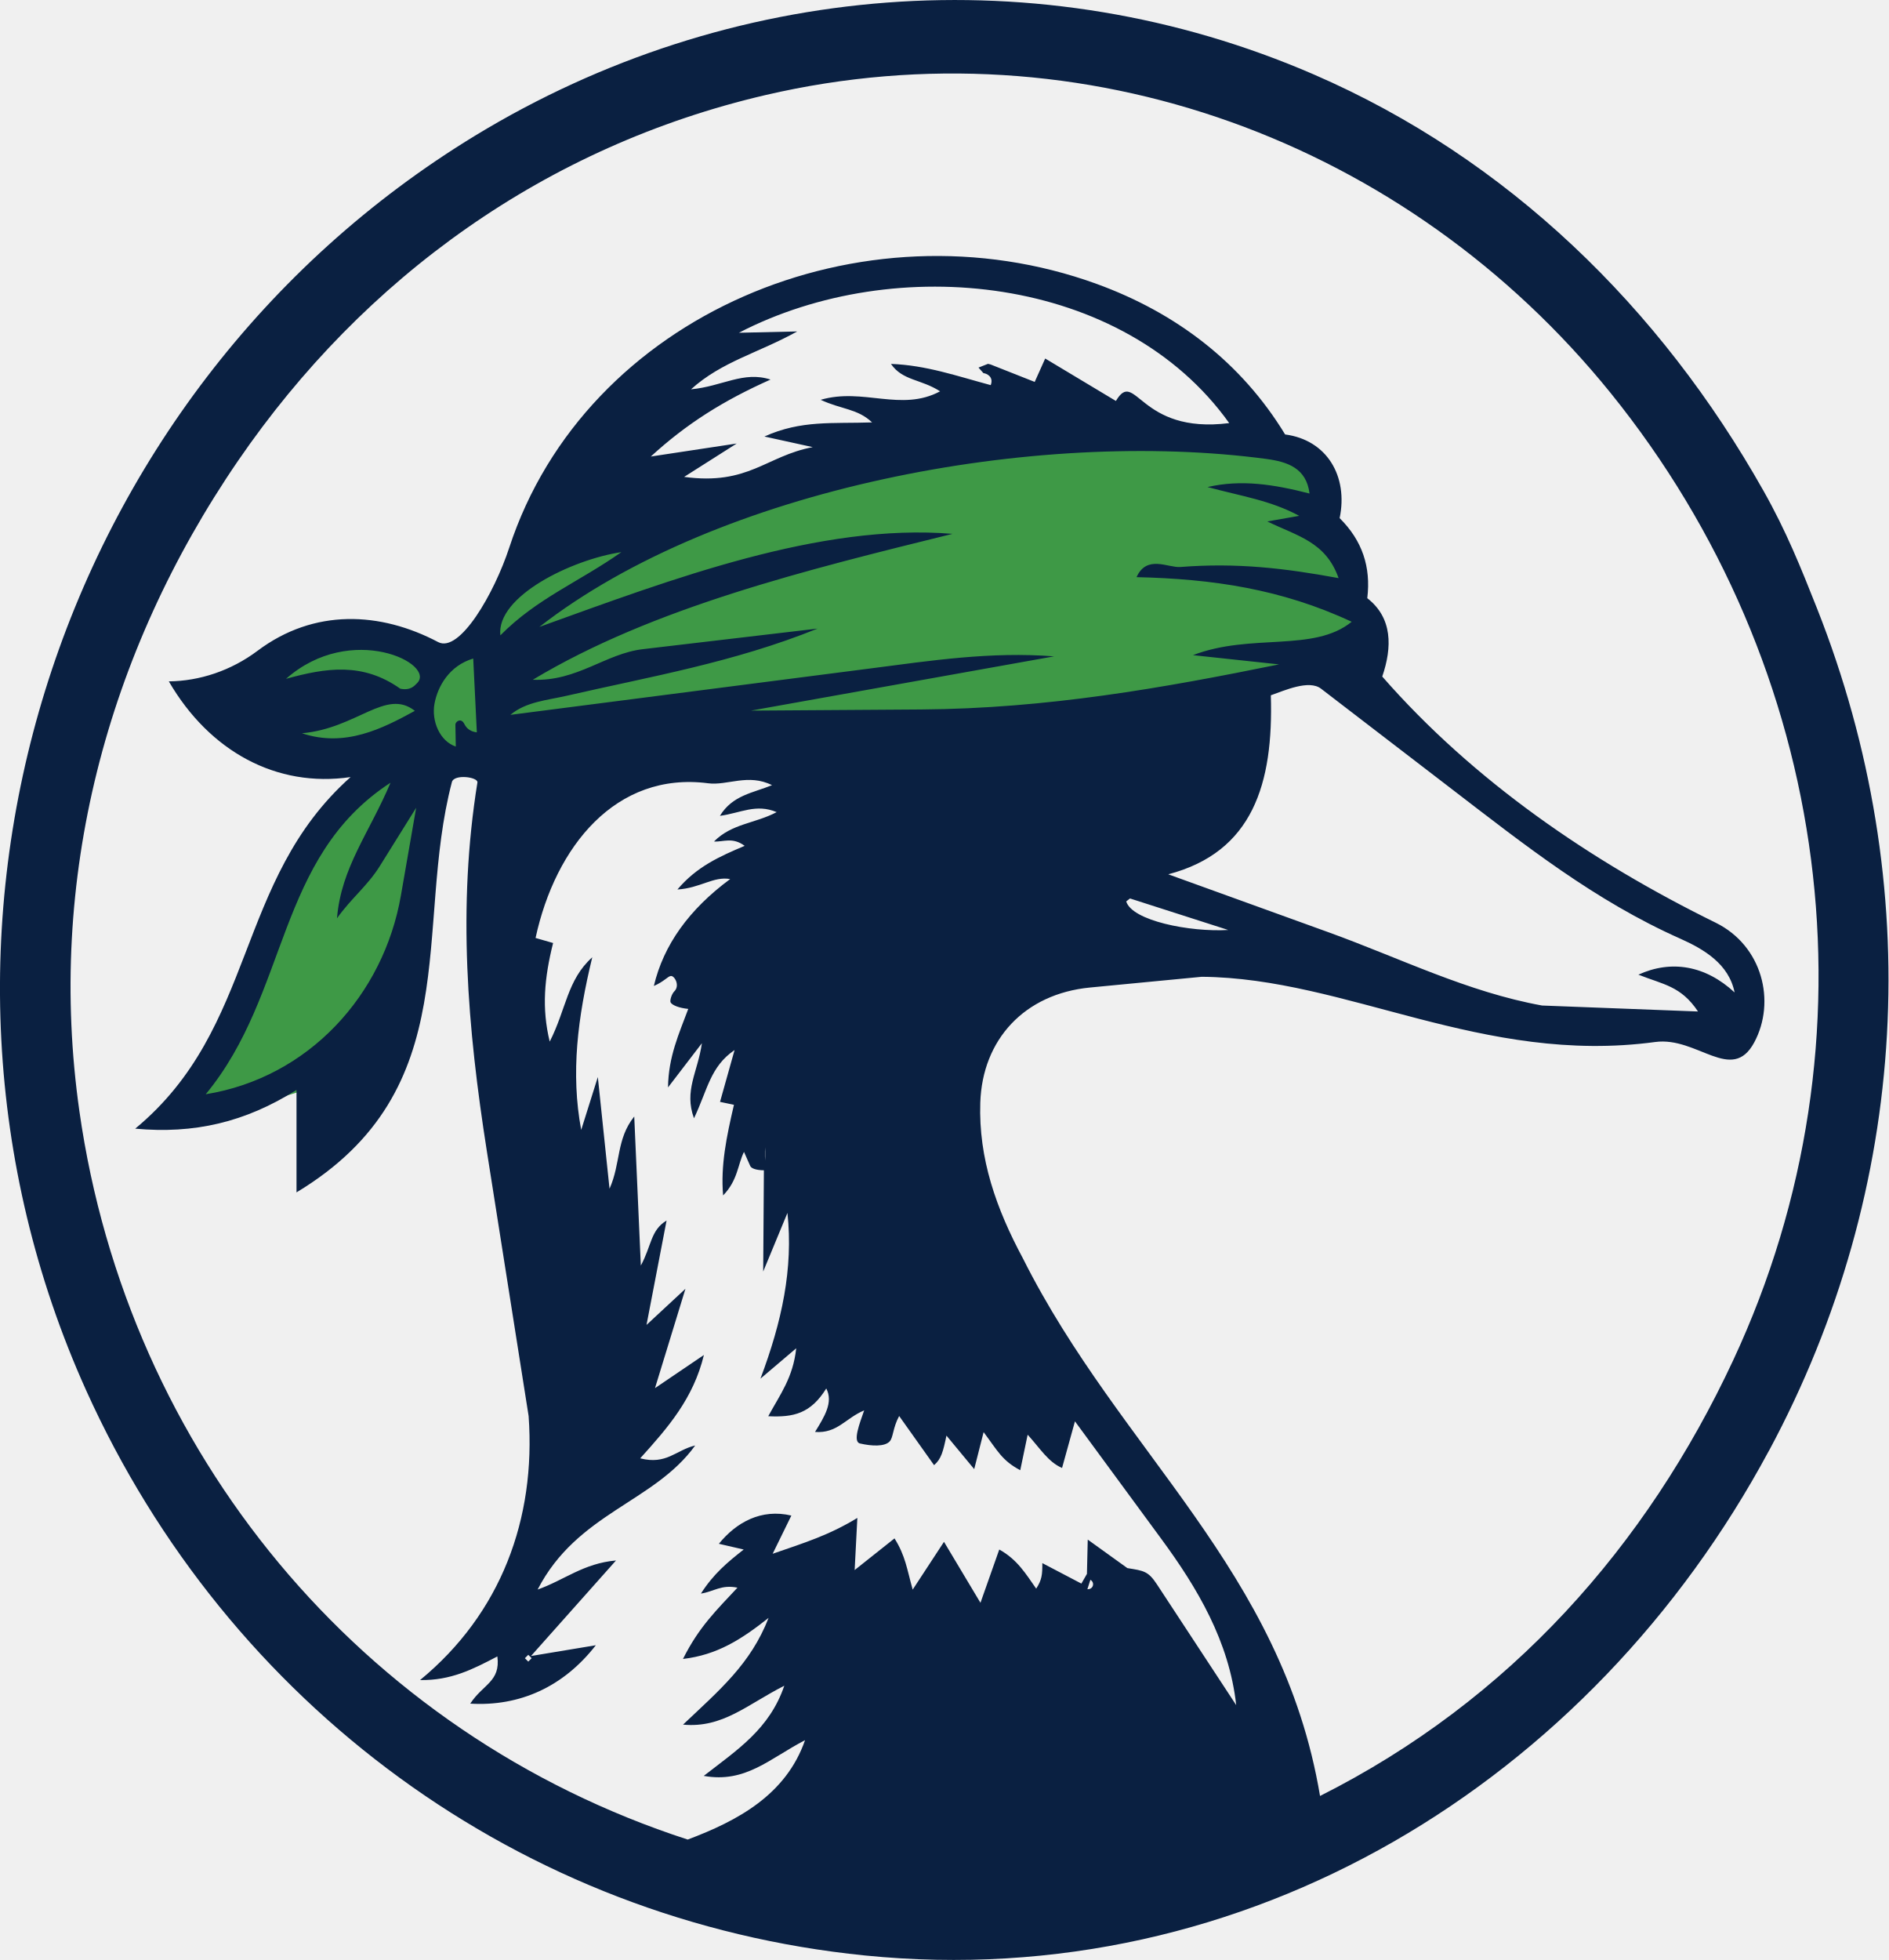
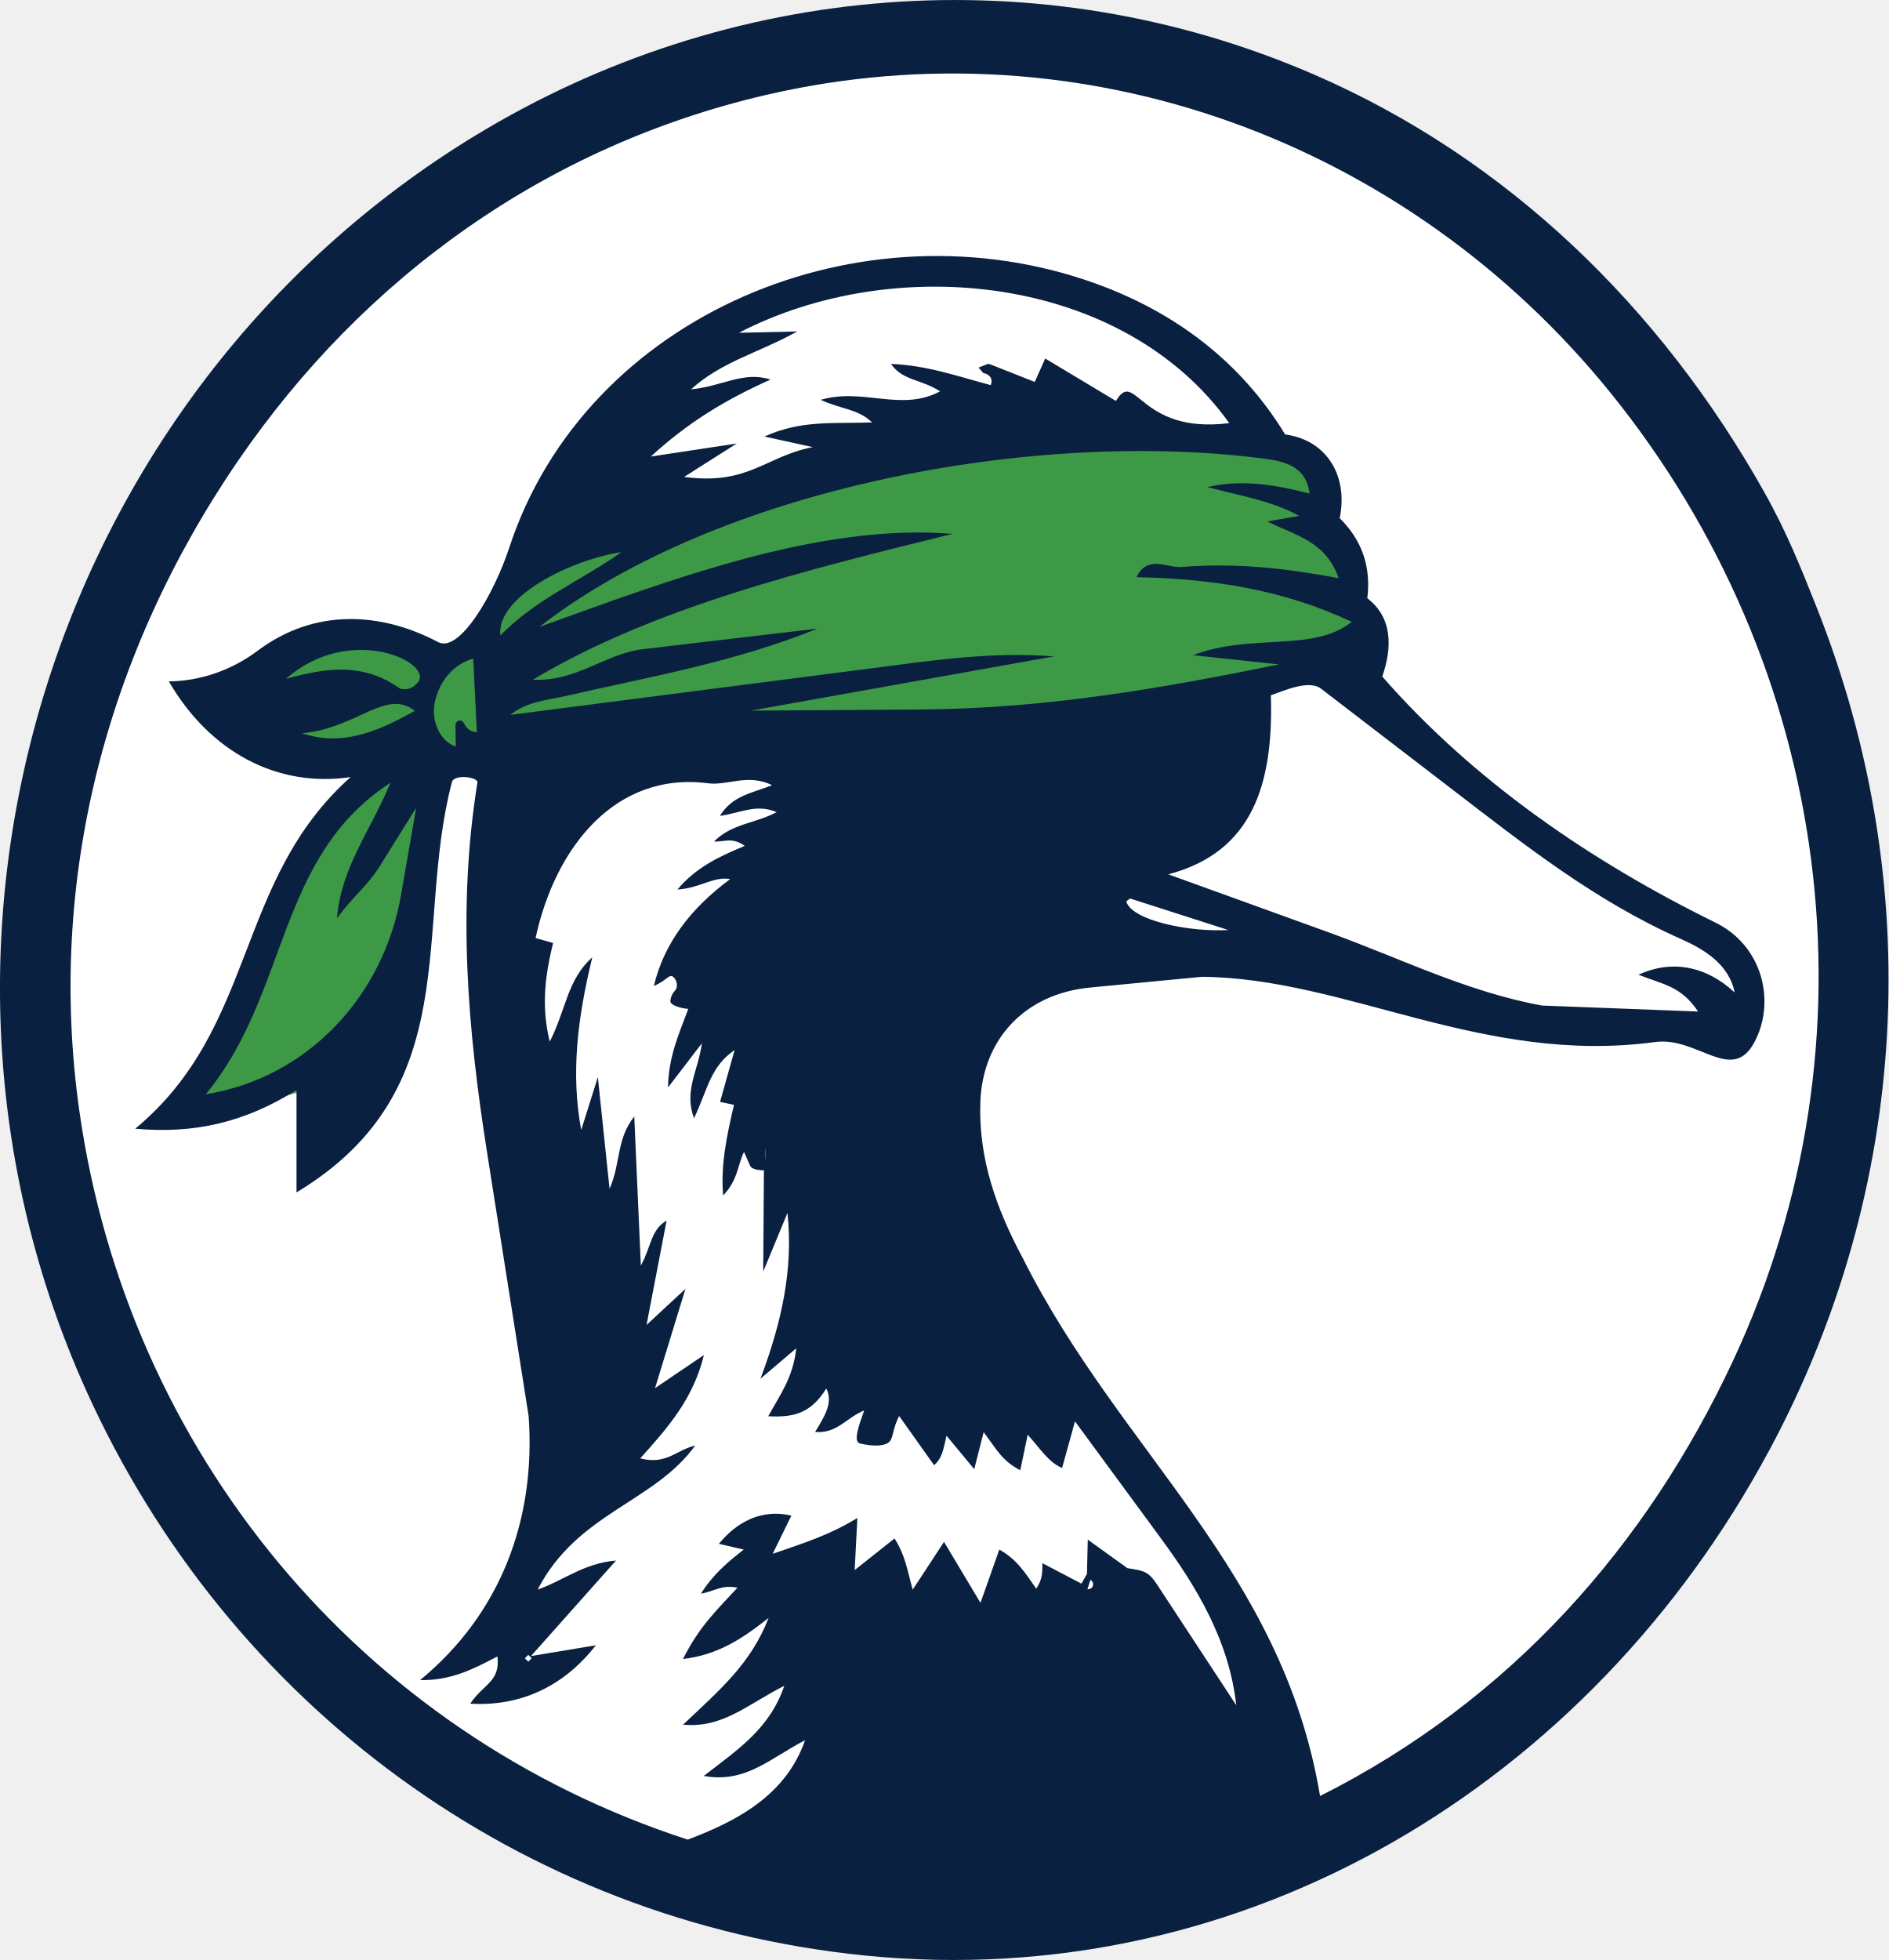
- <svg xmlns="http://www.w3.org/2000/svg" id="Layer_1" version="1.1" viewBox="0 0 329.34 341.74">
+ <svg xmlns="http://www.w3.org/2000/svg" id="Layer_1" version="1.1" viewBox="0 0 329.35 341.73">
  <defs>
    <style>
      .st0 {
        fill: #3e9946;
      }

      .st1 {
+         fill: #fff;
+       }
+ 
+       .st2 {
        fill: #0a2041;
      }
    </style>
  </defs>
-   <path class="st0" d="M51.1,112.19l-12.85,8.23,10.54,8.56s6.92,2.64,8.56,2.96,8.23,1.32,8.23,1.32l-7.91,9.22-19.43,41.83s-11.53,10.21-7.58,9.88,11.2-1.32,11.2-1.32c0,0,13.83-2.31,17.79-6.26s16.47-38.87,16.47-38.87l2.31-14.82s11.2-3.29,13.18-3.29,92.89-1.65,92.89-1.65l44.8-11.2,10.87-5.27-3.29-11.86-5.93-11.2.33-6.59s-8.56-5.6-9.55-5.6h-53.03l-51.39,13.51s-8.56,2.31-13.18,3.62-12.19,7.91-13.51,8.89-6.92,8.23-7.91,8.56-3.62,5.6-3.62,5.6c0,0-6.92-4.61-7.91-4.94s-5.27-.66-6.92-.99-13.18,1.65-13.18,1.65Z" />
-   <path class="st1" d="M308.5,252.94c-31.04,57.76-91.02,94.7-157.66,88.01-59.97-6.02-111.09-43.69-135.83-98.56C-20.51,163.58,8.94,68.68,82.83,23.67,127.14-3.31,181.36-7.71,229.12,12.98c33.88,14.68,60.46,40.72,78.42,72.58,4.01,7.11,6.51,13.37,9.38,20.61,19,48.08,16.23,100.92-8.41,146.77ZM189.56,274.41l.14-5.97,6.91,4.97c2.88.46,3.64.53,5.16,2.84l13.82,21.05c-1.22-11.14-6.82-20.49-13.03-28.94l-15.09-20.54-2.25,8.13c-2.43-1.05-3.81-3.4-6-5.8l-1.29,6.19c-3.19-1.68-3.97-3.41-6.39-6.64l-1.64,6.45-4.84-5.84c-.58,2.78-.91,4.08-2.16,5.15l-6.09-8.57c-1.15,2.14-1,3.78-1.69,4.47-.88.87-3.03.81-5.14.32-1.32-.31-.05-3.53.73-5.77-3.28,1.37-4.69,4.05-8.57,3.76,1.64-2.67,3.22-5.16,1.96-7.58-2.71,4.36-5.67,5.06-10.12,4.84,2.1-3.86,4.32-6.72,4.88-11.85l-6.24,5.3c3.73-9.92,5.74-19.13,4.71-28.9l-4.23,10.22.12-17.65c-1.38-.02-2.2-.33-2.39-.77l-1.08-2.44c-1.09,2.19-1.07,4.95-3.64,7.59-.45-5.23.59-10.23,1.89-15.8l-2.43-.51,2.54-9.04c-4.26,2.91-4.69,6.89-7.08,11.9-1.77-4.84.65-8,1.38-13.09l-5.91,7.71c.07-5.36,1.9-9.32,3.53-13.69-1.59-.16-2.74-.62-3.06-1.1-.21-.32.17-1.5.61-1.94,1.06-1.03.06-2.75-.57-2.7-.54.04-1.17.96-2.98,1.74,1.69-7.15,6.13-13.34,13.31-18.64-2.92-.52-5.21,1.58-9.2,1.82,3.35-3.97,7.34-5.76,11.73-7.61-2.14-1.59-3.72-.65-5.35-.76,3.13-3.15,7.12-3.11,10.93-5.12-3.61-1.52-6.28.16-9.9.65,2.21-3.62,5.77-3.99,9.09-5.35-4.15-2.08-7.81.11-11.14-.33-16.09-2.09-26.64,11.01-30.1,26.97l3.06.88c-1.53,6.11-2.01,11.36-.59,17.19,2.88-5.63,3.03-10.77,7.42-14.7-2.55,10.52-3.78,20.19-1.93,30.1l2.9-9.22,2.04,19.47c1.98-4.42,1.15-8.64,4.31-12.59l1.15,25.99c1.89-3.48,1.69-6.17,4.49-7.85l-3.5,18.2,6.79-6.3-5.31,17.32,8.53-5.78c-1.84,7.58-6.23,12.62-11.11,18.02,4.59,1.18,6.24-1.45,9.59-2.24-7.19,9.97-20.55,11.7-27.48,25.12,4.68-1.66,7.98-4.57,13.67-5.07l-14.83,16.66,11.31-1.88c-5.65,7.26-13.28,10.7-21.9,10.18,2.23-3.41,5.3-3.82,4.73-8.23-4.3,2.25-8.11,4.21-13.48,4.12,14.08-11.58,20.22-28.07,18.93-46.03l-7.26-46.03c-3.42-21.7-5.17-42.72-1.67-64.44.15-.95-4.07-1.52-4.45-.07-6.69,25.53,2.74,53.55-27.1,71.54v-17.86c-8.96,5.65-17.88,7.7-28.13,6.75,21.32-17.64,17.27-43.23,37.56-61.3-12.92,1.9-24.61-4.49-31.7-16.69,5.37-.05,10.86-1.87,15.46-5.32,9.9-7.44,21.46-6.83,31.51-1.53,3.74,1.97,9.78-8.47,12.4-16.46,13.34-40.68,61.6-60.83,102.44-45.99,13.89,5.05,25.25,13.72,32.87,26.25,7.3.96,11.03,7.29,9.51,14.59,3.94,3.9,5.48,8.5,4.82,13.96,4.42,3.43,4.36,8.55,2.61,13.66,15.95,18.24,36.45,32.26,58.15,42.92,8.17,4.02,10.54,13.78,6.72,20.88-3.91,7.25-9.93-1.07-17.26-.08-30.15,4.07-53.83-11.17-79.09-11.37l-19.47,1.87c-11.46,1.1-18.79,9.09-19.15,20.07-.32,9.76,2.79,18.51,7.45,27.19,17.01,33.87,45.18,54.15,51.8,93.7,33.19-16.69,56.96-43.62,72.05-75.96,26.08-55.9,17.25-120.86-21.37-168.66C245.42,24.67,188.9,3.69,133.52,16.57c-38.15,8.88-70.01,31.67-92.01,63.78-22.95,33.5-33.4,73.11-27.66,113.42,8.45,59.36,49,108.43,106.08,126.97,8.71-3.27,17.15-7.79,20.47-17.33-6.21,3.22-10.36,7.54-17.67,6.23,5.91-4.59,11.46-8.16,14.05-15.72-6.45,3.26-10.72,7.43-17.66,6.78,6.4-6.06,11.79-10.57,14.92-18.61-4.75,3.76-8.97,6.46-14.93,7.16,2.8-5.61,5.87-8.53,9.5-12.43-2.83-.58-4.1.69-6.37,1.03,2.22-3.47,4.64-5.46,7.46-7.68l-4.33-1c3.05-3.75,7.38-6.16,12.64-4.92l-3.26,6.66c5.7-1.97,9.81-3.23,14.77-6.25l-.47,9.09,6.95-5.52c1.92,3.07,2.15,5.29,3.17,8.93l5.46-8.33,6.36,10.63,3.28-9.29c3.16,1.75,4.63,4.25,6.44,6.82,1-1.55,1.08-2.45,1.07-4.45l6.81,3.57.97-1.69ZM172.76,63.55l7.69,3.04,1.83-4.08,12.33,7.4c3.46-5.8,3.97,5.87,19.76,3.86-18.43-25.81-58.2-29.9-85.51-15.75l10.17-.23c-6.81,3.78-13.14,5.23-18.52,10.09,5.43-.5,9.13-3.24,13.87-1.7-8.21,3.66-14.61,7.67-20.88,13.42l14.98-2.27-9.17,5.82c11.23,1.52,14.26-3.64,22.43-5.19l-8.43-1.85c6.43-2.9,11.86-2.22,18.78-2.46-2.52-2.41-5.34-2.25-8.97-3.94,7.41-2.17,14.03,2.16,20.83-1.48-3.35-2.16-6.54-1.83-8.57-4.78,6.16.23,11.45,2.1,17.4,3.7.58-1.51-.79-2.05-1.27-2.09l-.86-.97,1.65-.65.47.11ZM160.65,123.7c21.9-.15,42.17-3.74,62.41-7.86l-15.01-1.61c10.16-3.9,21.06-.43,27.68-5.82-12.26-5.72-24.28-7.48-37.52-7.78,1.79-3.96,5.51-1.6,7.64-1.77,9.95-.78,18.31.23,27.6,1.94-2.25-6.35-7.18-7.32-12.43-9.88l5.56-.98c-5.04-2.71-9.95-3.39-15.99-5.02,5.88-1.35,11.5-.48,17.79,1.13-.55-4.44-3.84-5.53-7.52-6.03-40.27-5.37-95.66,5.03-126.8,29.29,23.16-8.35,48.9-18.12,72.06-16.23-25.38,6.27-52.21,12.83-73.2,25.44,7.75.31,12.69-4.57,19.17-5.33l30.49-3.59c-14.66,5.91-29.01,8.33-43.79,11.72-3.45.79-7.04,1.03-9.78,3.32l62.7-8.08c10.84-1.4,21.03-2.97,32.12-2.12l-52.85,9.46,29.68-.2ZM87.26,110.78c6.36-6.45,13.76-9.33,21.1-14.51-8.65,1.29-21.84,7.71-21.1,14.51ZM69.81,120.08c1.79.37,2.48-.53,2.89-.93,3.54-3.37-11.46-10.82-22.82-.79,7.01-1.94,13.38-2.91,19.93,1.72ZM83.16,127.7l-.63-12.88c-4.19,1.25-6.21,4.87-6.76,7.9-.54,2.98.91,6.5,3.72,7.45l-.07-3.84c0-.49.92-1.18,1.47-.25.25.42.63,1.4,2.26,1.61ZM296.13,176.36c-2.99-4.46-6.02-4.68-10.4-6.42,5.74-2.62,11.7-1.61,16.78,3.1-1-4.97-5.33-7.53-9.48-9.38-14.89-6.63-27.02-16.24-39.88-26.11l-22.76-17.47c-2.1-1.62-6.37.31-8.76,1.15.47,15.41-3.14,27.34-17.89,31.21l28.04,10.14c12.4,4.49,24.16,10.39,37.15,12.74l27.19,1.04ZM72.35,123.94c-5.07-3.98-10.07,3.05-19.69,3.91,7.51,2.51,14.02-.8,19.69-3.91ZM72.59,140.82l-6.36,10.2c-2.13,3.42-4.98,5.6-7.46,9.09.73-8.86,5.6-14.81,9.34-23.64-20.04,13.02-17.62,36.62-32.23,54.32,17.95-2.9,31.02-17.29,34.04-34.67l2.66-15.29ZM197.06,156.66l-.65.51c1,3.35,11.03,5.37,17.79,4.98l-17.14-5.5ZM133.43,200.03l-.02.77v.8l.02.77.02-.77v-.8l-.02-.77ZM190.16,275.45l-.52,1.64c1.04.05,1.34-1.17.52-1.64ZM92.13,288.53l-.59.59.59.59.59-.59-.59-.59Z" />
+   <circle class="st1" cx="166" cy="168.89" r="160" />
+   <path class="st0" d="M51.1,112.19l-12.85,8.23,10.54,8.56s6.92,2.64,8.56,2.96,8.23,1.32,8.23,1.32l-7.91,9.22-19.43,41.83s-11.53,10.21-7.58,9.88,11.2-1.32,11.2-1.32c0,0,13.83-2.31,17.79-6.26s16.47-38.87,16.47-38.87l2.31-14.82s11.2-3.29,13.18-3.29,92.89-1.65,92.89-1.65l44.8-11.2,10.87-5.27-3.29-11.86-5.93-11.2.33-6.59s-8.56-5.6-9.55-5.6h-53.03l-51.39,13.51s-8.56,2.31-13.18,3.62-12.19,7.91-13.51,8.89-6.92,8.23-7.91,8.56-3.62,5.6-3.62,5.6c0,0-6.92-4.61-7.91-4.94s-5.27-.66-6.92-.99-13.18,1.65-13.18,1.65l.02.03Z" />
+   <path class="st2" d="M308.5,252.94c-31.04,57.76-91.02,94.7-157.66,88.01-59.97-6.02-111.09-43.69-135.83-98.56C-20.51,163.58,8.94,68.68,82.83,23.67,127.14-3.31,181.36-7.71,229.12,12.98c33.88,14.68,60.46,40.72,78.42,72.58,4.01,7.11,6.51,13.37,9.38,20.61,19,48.08,16.23,100.92-8.41,146.77h0ZM189.56,274.41l.14-5.97,6.91,4.97c2.88.46,3.64.53,5.16,2.84l13.82,21.05c-1.22-11.14-6.82-20.49-13.03-28.94l-15.09-20.54-2.25,8.13c-2.43-1.05-3.81-3.4-6-5.8l-1.29,6.19c-3.19-1.68-3.97-3.41-6.39-6.64l-1.64,6.45-4.84-5.84c-.58,2.78-.91,4.08-2.16,5.15l-6.09-8.57c-1.15,2.14-1,3.78-1.69,4.47-.88.87-3.03.81-5.14.32-1.32-.31-.05-3.53.73-5.77-3.28,1.37-4.69,4.05-8.57,3.76,1.64-2.67,3.22-5.16,1.96-7.58-2.71,4.36-5.67,5.06-10.12,4.84,2.1-3.86,4.32-6.72,4.88-11.85l-6.24,5.3c3.73-9.92,5.74-19.13,4.71-28.9l-4.23,10.22.12-17.65c-1.38-.02-2.2-.33-2.39-.77l-1.08-2.44c-1.09,2.19-1.07,4.95-3.64,7.59-.45-5.23.59-10.23,1.89-15.8l-2.43-.51,2.54-9.04c-4.26,2.91-4.69,6.89-7.08,11.9-1.77-4.84.65-8,1.38-13.09l-5.91,7.71c.07-5.36,1.9-9.32,3.53-13.69-1.59-.16-2.74-.62-3.06-1.1-.21-.32.17-1.5.61-1.94,1.06-1.03.06-2.75-.57-2.7-.54.04-1.17.96-2.98,1.74,1.69-7.15,6.13-13.34,13.31-18.64-2.92-.52-5.21,1.58-9.2,1.82,3.35-3.97,7.34-5.76,11.73-7.61-2.14-1.59-3.72-.65-5.35-.76,3.13-3.15,7.12-3.11,10.93-5.12-3.61-1.52-6.28.16-9.9.65,2.21-3.62,5.77-3.99,9.09-5.35-4.15-2.08-7.81.11-11.14-.33-16.09-2.09-26.64,11.01-30.1,26.97l3.06.88c-1.53,6.11-2.01,11.36-.59,17.19,2.88-5.63,3.03-10.77,7.42-14.7-2.55,10.52-3.78,20.19-1.93,30.1l2.9-9.22,2.04,19.47c1.98-4.42,1.15-8.64,4.31-12.59l1.15,25.99c1.89-3.48,1.69-6.17,4.49-7.85l-3.5,18.2,6.79-6.3-5.31,17.32,8.53-5.78c-1.84,7.58-6.23,12.62-11.11,18.02,4.59,1.18,6.24-1.45,9.59-2.24-7.19,9.97-20.55,11.7-27.48,25.12,4.68-1.66,7.98-4.57,13.67-5.07l-14.83,16.66,11.31-1.88c-5.65,7.26-13.28,10.7-21.9,10.18,2.23-3.41,5.3-3.82,4.73-8.23-4.3,2.25-8.11,4.21-13.48,4.12,14.08-11.58,20.22-28.07,18.93-46.03l-7.26-46.03c-3.42-21.7-5.17-42.72-1.67-64.44.15-.95-4.07-1.52-4.45-.07-6.69,25.53,2.74,53.55-27.1,71.54v-17.86c-8.96,5.65-17.88,7.7-28.13,6.75,21.32-17.64,17.27-43.23,37.56-61.3-12.92,1.9-24.61-4.49-31.7-16.69,5.37-.05,10.86-1.87,15.46-5.32,9.9-7.44,21.46-6.83,31.51-1.53,3.74,1.97,9.78-8.47,12.4-16.46,13.34-40.68,61.6-60.83,102.44-45.99,13.89,5.05,25.25,13.72,32.87,26.25,7.3.96,11.03,7.29,9.51,14.59,3.94,3.9,5.48,8.5,4.82,13.96,4.42,3.43,4.36,8.55,2.61,13.66,15.95,18.24,36.45,32.26,58.15,42.92,8.17,4.02,10.54,13.78,6.72,20.88-3.91,7.25-9.93-1.07-17.26-.08-30.15,4.07-53.83-11.17-79.09-11.37l-19.47,1.87c-11.46,1.1-18.79,9.09-19.15,20.07-.32,9.76,2.79,18.51,7.45,27.19,17.01,33.87,45.18,54.15,51.8,93.7,33.19-16.69,56.96-43.62,72.05-75.96,26.08-55.9,17.25-120.86-21.37-168.66C245.42,24.67,188.9,3.69,133.52,16.57c-38.15,8.88-70.01,31.67-92.01,63.78-22.95,33.5-33.4,73.11-27.66,113.42,8.45,59.36,49,108.43,106.08,126.97,8.71-3.27,17.15-7.79,20.47-17.33-6.21,3.22-10.36,7.54-17.67,6.23,5.91-4.59,11.46-8.16,14.05-15.72-6.45,3.26-10.72,7.43-17.66,6.78,6.4-6.06,11.79-10.57,14.92-18.61-4.75,3.76-8.97,6.46-14.93,7.16,2.8-5.61,5.87-8.53,9.5-12.43-2.83-.58-4.1.69-6.37,1.03,2.22-3.47,4.64-5.46,7.46-7.68l-4.33-1c3.05-3.75,7.38-6.16,12.64-4.92l-3.26,6.66c5.7-1.97,9.81-3.23,14.77-6.25l-.47,9.09,6.95-5.52c1.92,3.07,2.15,5.29,3.17,8.93l5.46-8.33,6.36,10.63,3.28-9.29c3.16,1.75,4.63,4.25,6.44,6.82,1-1.55,1.08-2.45,1.07-4.45l6.81,3.57.97-1.69h0ZM172.76,63.55l7.69,3.04,1.83-4.08,12.33,7.4c3.46-5.8,3.97,5.87,19.76,3.86-18.43-25.81-58.2-29.9-85.51-15.75l10.17-.23c-6.81,3.78-13.14,5.23-18.52,10.09,5.43-.5,9.13-3.24,13.87-1.7-8.21,3.66-14.61,7.67-20.88,13.42l14.98-2.27-9.17,5.82c11.23,1.52,14.26-3.64,22.43-5.19l-8.43-1.85c6.43-2.9,11.86-2.22,18.78-2.46-2.52-2.41-5.34-2.25-8.97-3.94,7.41-2.17,14.03,2.16,20.83-1.48-3.35-2.16-6.54-1.83-8.57-4.78,6.16.23,11.45,2.1,17.4,3.7.58-1.51-.79-2.05-1.27-2.09l-.86-.97,1.65-.65.47.11h0ZM160.65,123.7c21.9-.15,42.17-3.74,62.41-7.86l-15.01-1.61c10.16-3.9,21.06-.43,27.68-5.82-12.26-5.72-24.28-7.48-37.52-7.78,1.79-3.96,5.51-1.6,7.64-1.77,9.95-.78,18.31.23,27.6,1.94-2.25-6.35-7.18-7.32-12.43-9.88l5.56-.98c-5.04-2.71-9.95-3.39-15.99-5.02,5.88-1.35,11.5-.48,17.79,1.13-.55-4.44-3.84-5.53-7.52-6.03-40.27-5.37-95.66,5.03-126.8,29.29,23.16-8.35,48.9-18.12,72.06-16.23-25.38,6.27-52.21,12.83-73.2,25.44,7.75.31,12.69-4.57,19.17-5.33l30.49-3.59c-14.66,5.91-29.01,8.33-43.79,11.72-3.45.79-7.04,1.03-9.78,3.32l62.7-8.08c10.84-1.4,21.03-2.97,32.12-2.12l-52.85,9.46,29.68-.2h-.01ZM87.26,110.78c6.36-6.45,13.76-9.33,21.1-14.51-8.65,1.29-21.84,7.71-21.1,14.51ZM69.81,120.08c1.79.37,2.48-.53,2.89-.93,3.54-3.37-11.46-10.82-22.82-.79,7.01-1.94,13.38-2.91,19.93,1.72ZM83.16,127.7l-.63-12.88c-4.19,1.25-6.21,4.87-6.76,7.9-.54,2.98.91,6.5,3.72,7.45l-.07-3.84c0-.49.92-1.18,1.47-.25.25.42.63,1.4,2.26,1.61h0ZM296.13,176.36c-2.99-4.46-6.02-4.68-10.4-6.42,5.74-2.62,11.7-1.61,16.78,3.1-1-4.97-5.33-7.53-9.48-9.38-14.89-6.63-27.02-16.24-39.88-26.11l-22.76-17.47c-2.1-1.62-6.37.31-8.76,1.15.47,15.41-3.14,27.34-17.89,31.21l28.04,10.14c12.4,4.49,24.16,10.39,37.15,12.74l27.19,1.04h.01ZM72.35,123.94c-5.07-3.98-10.07,3.05-19.69,3.91,7.51,2.51,14.02-.8,19.69-3.91ZM72.59,140.82l-6.36,10.2c-2.13,3.42-4.98,5.6-7.46,9.09.73-8.86,5.6-14.81,9.34-23.64-20.04,13.02-17.62,36.62-32.23,54.32,17.95-2.9,31.02-17.29,34.04-34.67l2.66-15.29h0ZM197.06,156.66l-.65.51c1,3.35,11.03,5.37,17.79,4.98l-17.14-5.5h0ZM133.43,200.03l-.02.77v.8l.02.77.02-.77v-.8l-.02-.77ZM190.16,275.45l-.52,1.64c1.04.05,1.34-1.17.52-1.64ZM92.13,288.53l-.59.59.59.59.59-.59-.59-.59Z" />
</svg>
